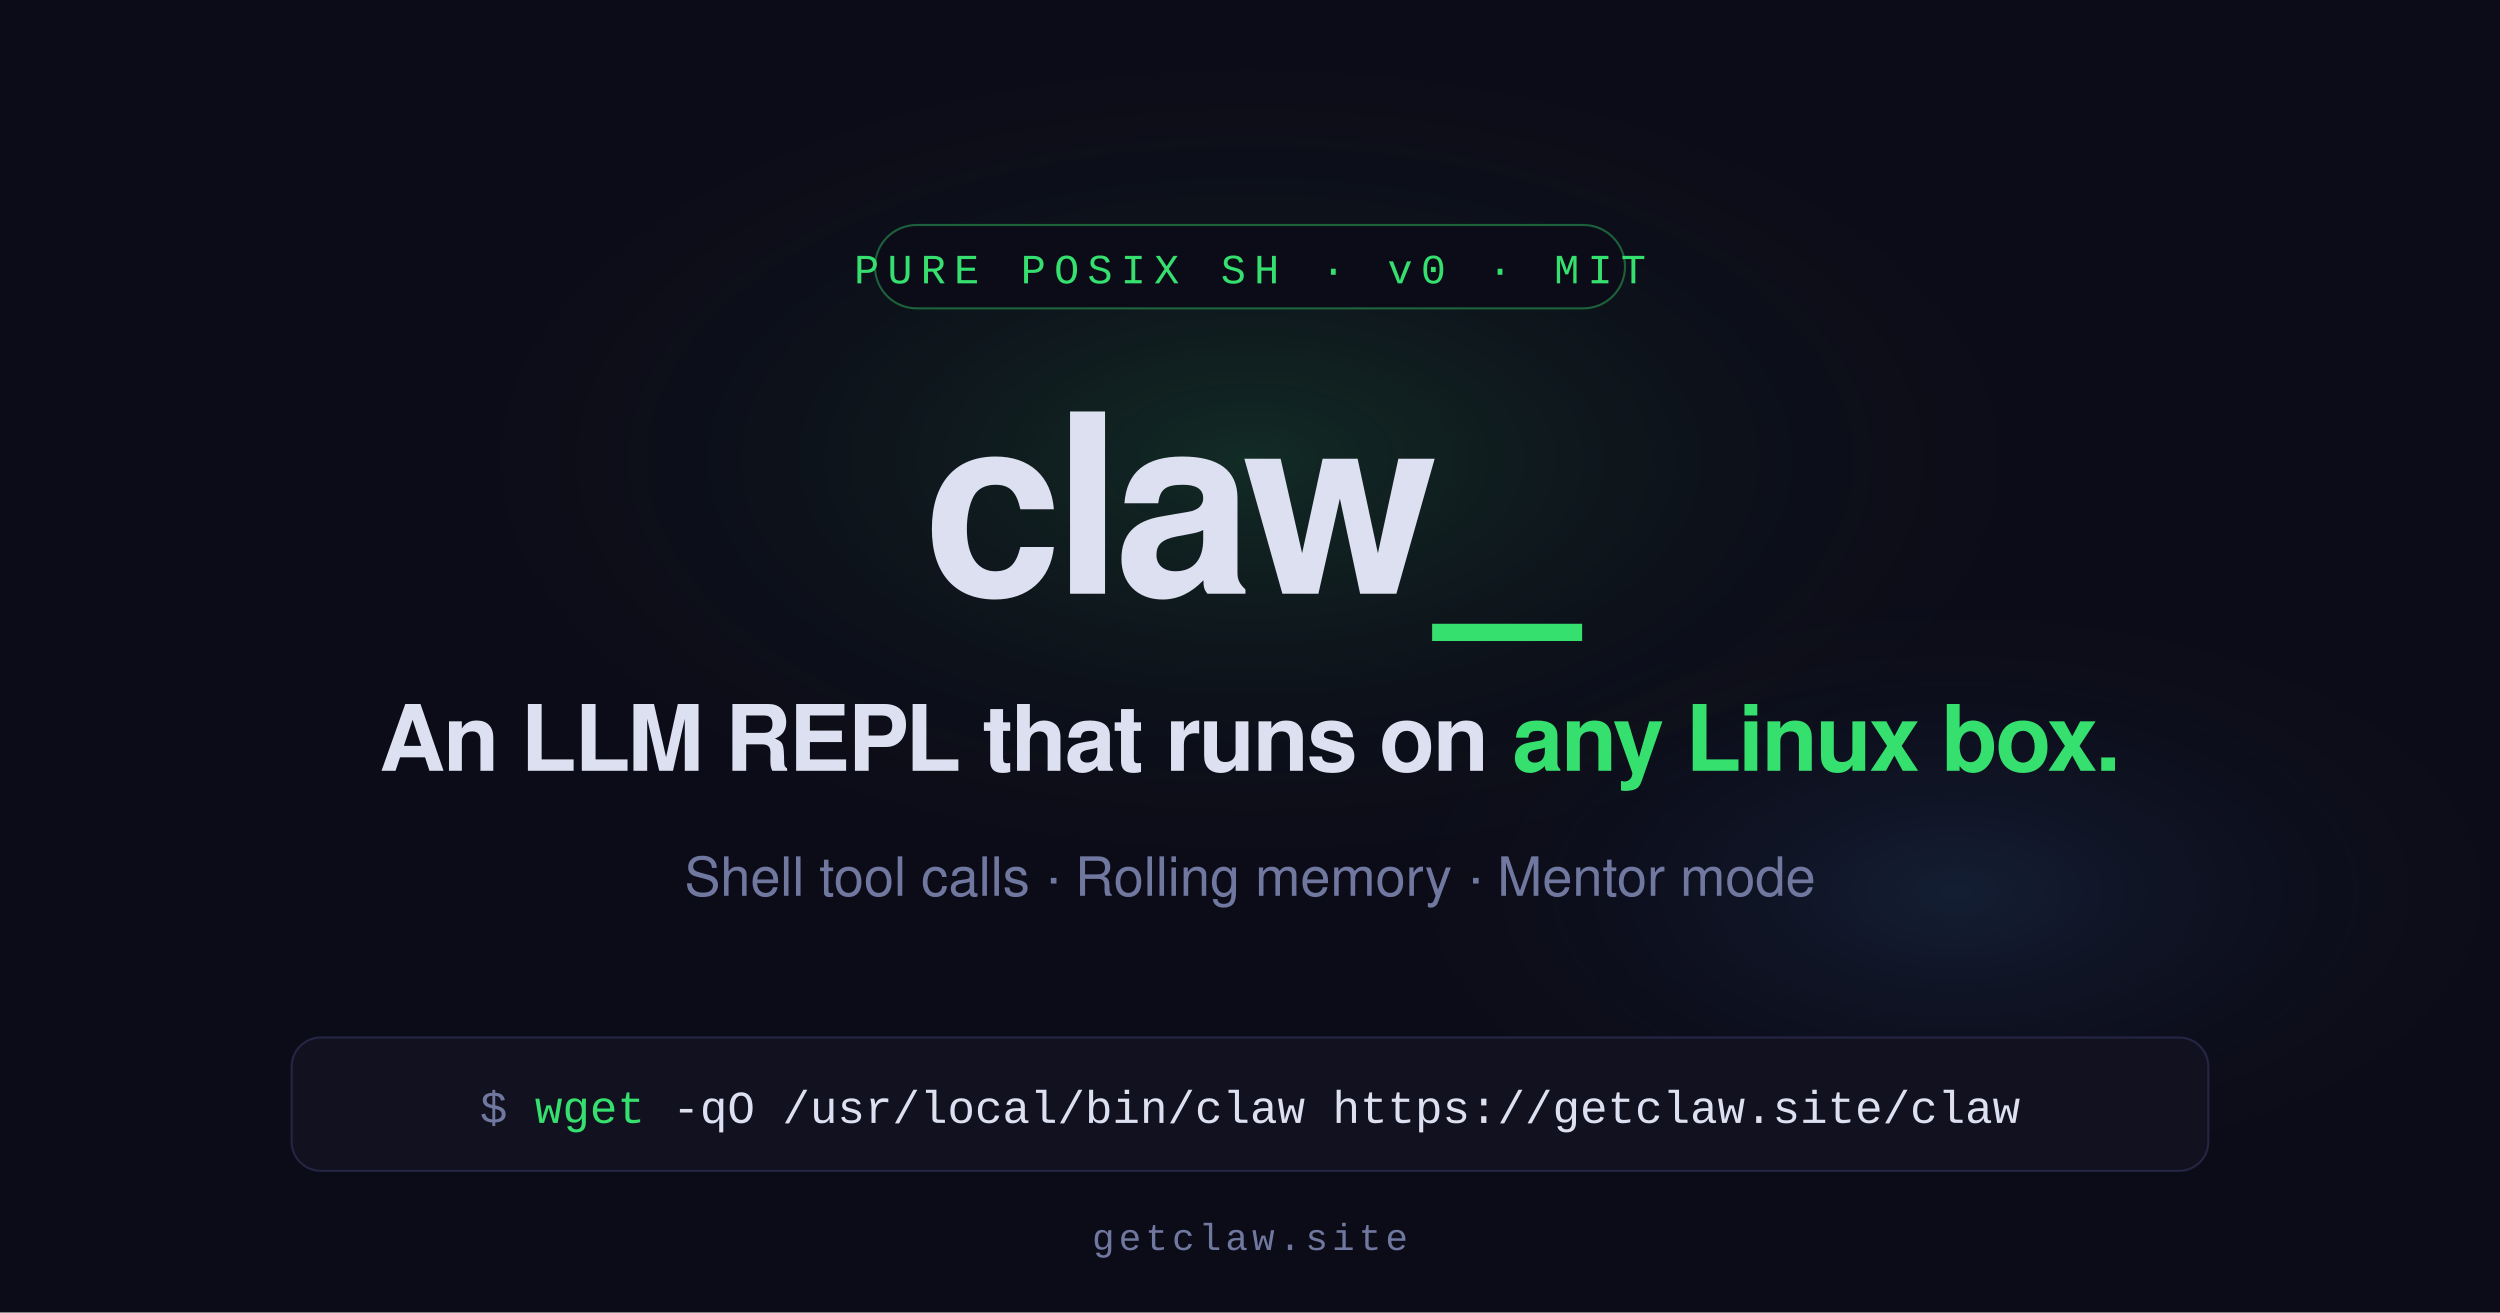
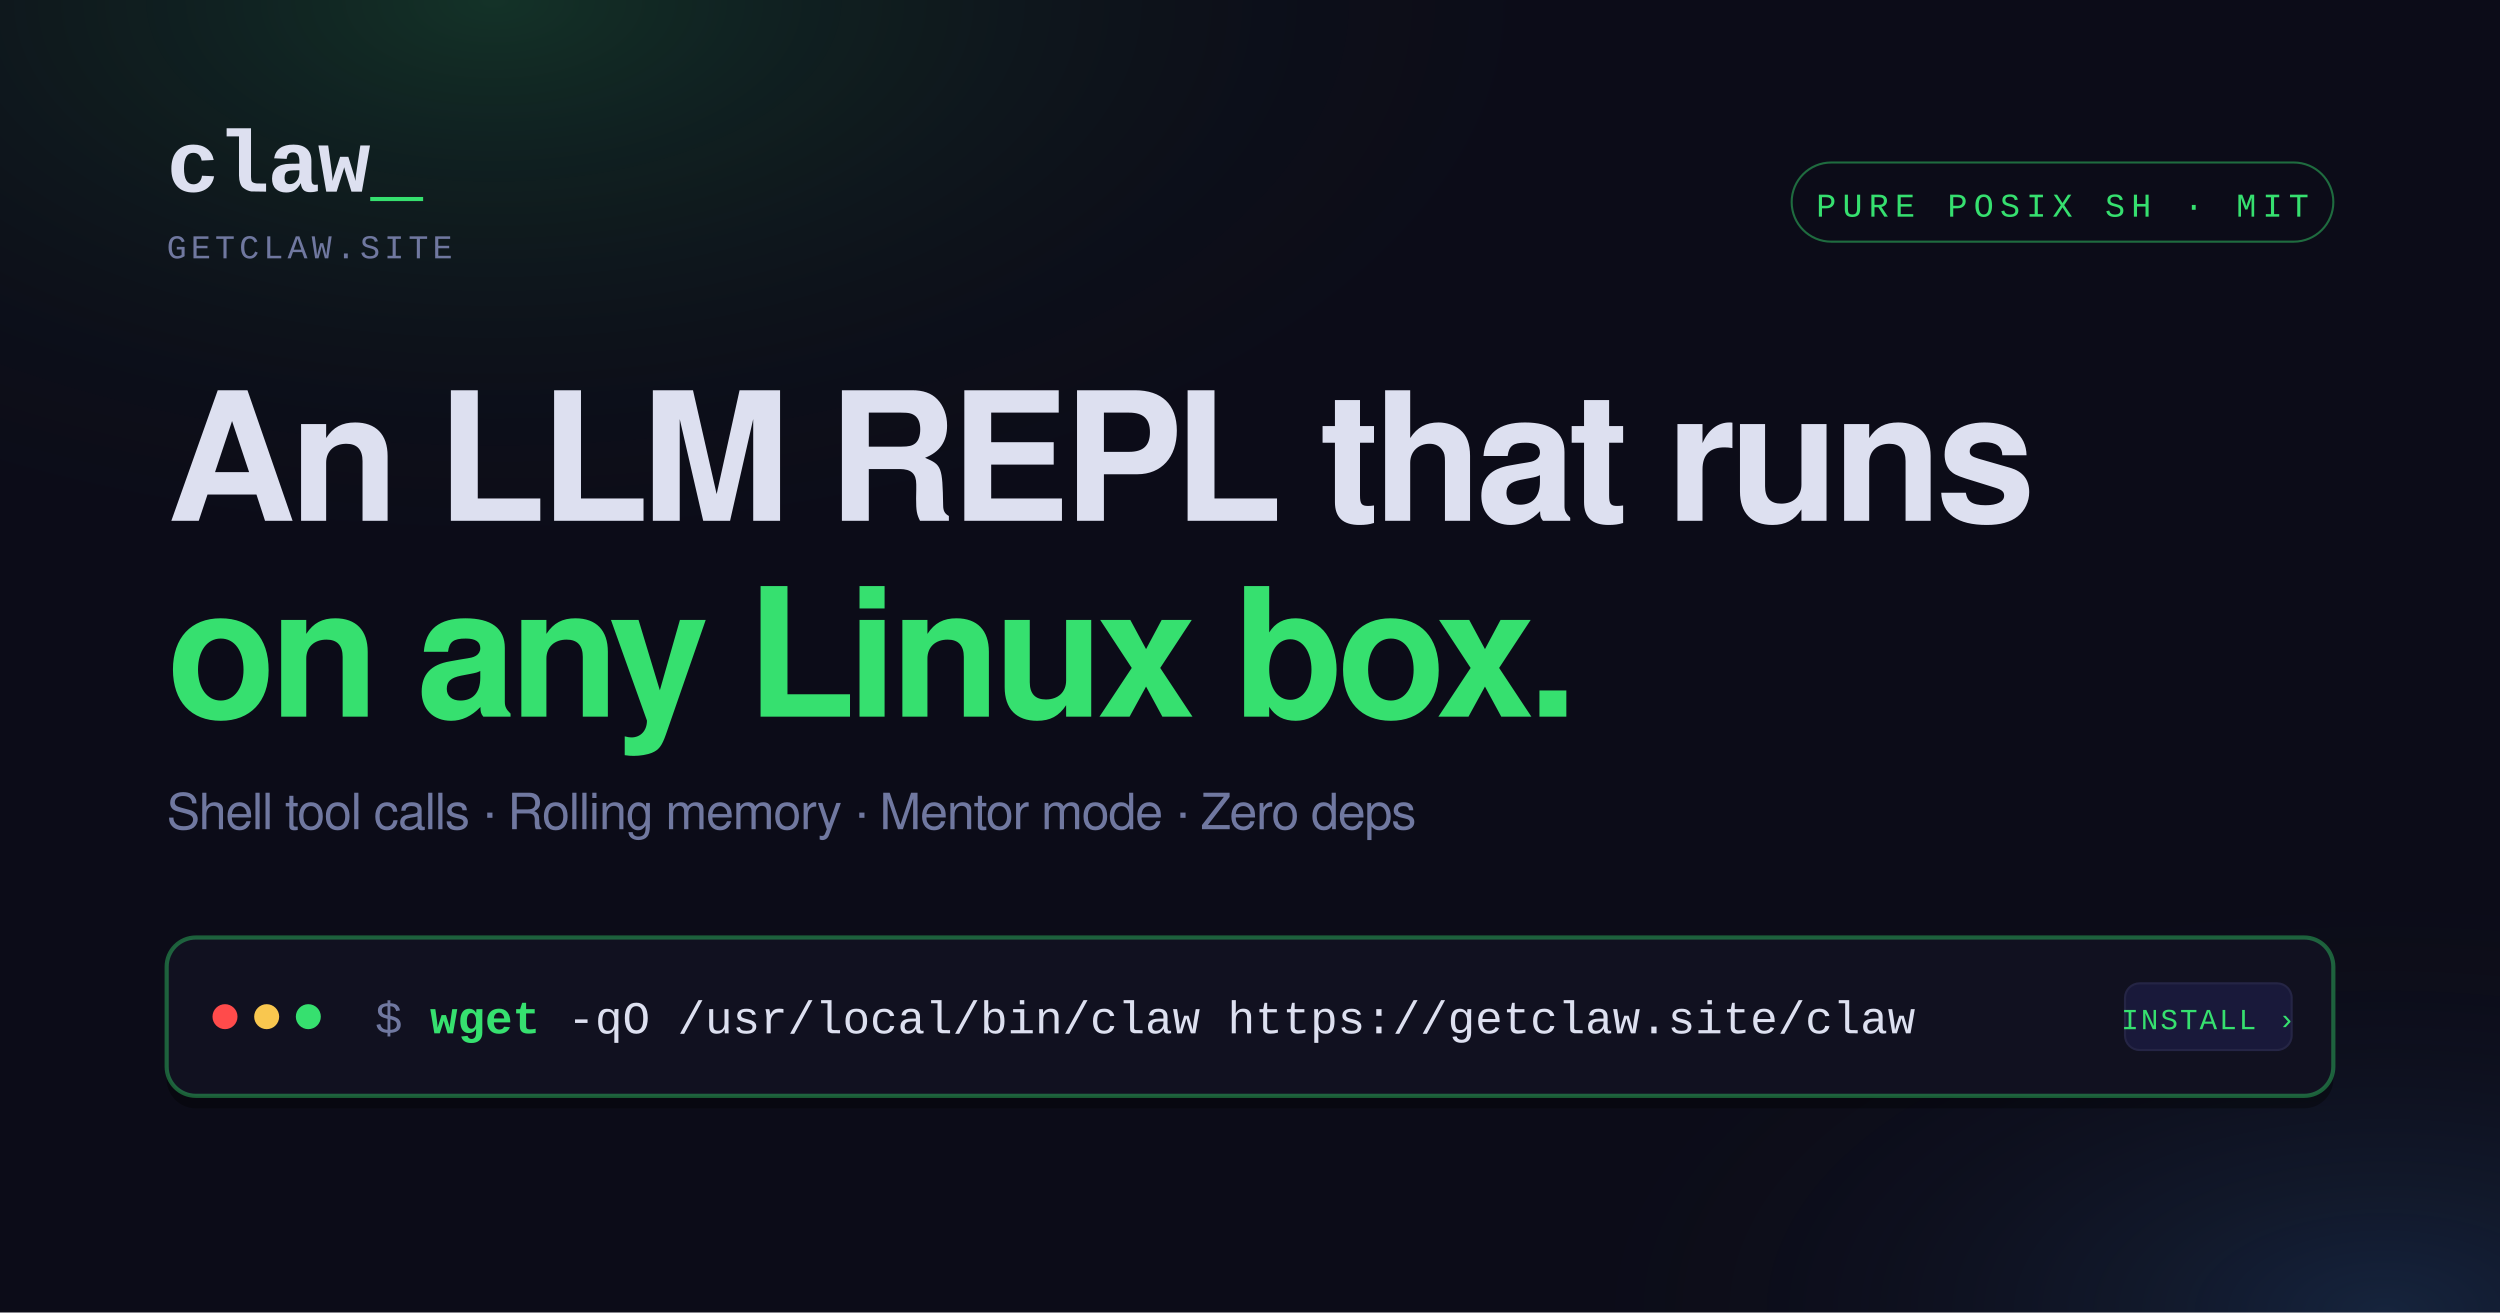
<svg xmlns="http://www.w3.org/2000/svg" viewBox="0 0 1200 630" width="1200" height="630">
  <defs>
-     <radialGradient id="glow" cx="50%" cy="35%" r="55%">
-       <stop offset="0%" stop-color="#36e06f" stop-opacity="0.15" />
-       <stop offset="60%" stop-color="#0c0c18" stop-opacity="0" />
+     <radialGradient id="g1" cx="20%" cy="0%" r="80%">
+       <stop offset="0%" stop-color="#36e06f" stop-opacity="0.18" />
+       <stop offset="55%" stop-color="#0c0c18" stop-opacity="0" />
    </radialGradient>
-     <radialGradient id="glow2" cx="78%" cy="68%" r="40%">
-       <stop offset="0%" stop-color="#4aa3ff" stop-opacity="0.12" />
-       <stop offset="60%" stop-color="#0c0c18" stop-opacity="0" />
+     <radialGradient id="g2" cx="95%" cy="100%" r="60%">
+       <stop offset="0%" stop-color="#4aa3ff" stop-opacity="0.16" />
+       <stop offset="55%" stop-color="#0c0c18" stop-opacity="0" />
    </radialGradient>
  </defs>
  <rect width="1200" height="630" fill="#0c0c18" />
-   <rect width="1200" height="630" fill="url(#glow)" />
-   <rect width="1200" height="630" fill="url(#glow2)" />
-   <g transform="translate(600 130)" text-anchor="middle" font-family="Courier New, monospace" font-size="20" fill="#36e06f" letter-spacing="4">
-     <rect x="-180" y="-22" width="360" height="40" rx="20" fill="#0c0c18" stroke="#36e06f" stroke-opacity="0.4" />
-     <text y="6">PURE POSIX SH · v0 · MIT</text>
+   <rect width="1200" height="630" fill="url(#g1)" />
+   <rect width="1200" height="630" fill="url(#g2)" />
+   <g transform="translate(80 92)" font-family="Courier New, monospace">
+     <text font-size="42" font-weight="700" fill="#dde0f0" letter-spacing="-1">
+       claw<tspan fill="#36e06f">_</tspan>
+     </text>
+     <text x="0" y="32" font-size="16" fill="#7078a0" letter-spacing="2">
+       GETCLAW.SITE
+     </text>
  </g>
-   <text x="600" y="285" text-anchor="middle" font-family="-apple-system, Helvetica, Arial, sans-serif" font-weight="700" font-size="120" fill="#dde0f0" letter-spacing="-4">
-     claw<tspan fill="#36e06f">_</tspan>
+   <g transform="translate(1120 100)" text-anchor="end" font-family="Courier New, monospace" font-size="16" fill="#36e06f" letter-spacing="3">
+     <rect x="-260" y="-22" width="260" height="38" rx="19" fill="#0c0c18" stroke="#36e06f" stroke-opacity="0.45" />
+     <text x="-130" y="4" text-anchor="middle">PURE POSIX SH · MIT</text>
+   </g>
+   <g font-family="-apple-system, Helvetica, Arial, sans-serif" letter-spacing="-3">
+     <text x="80" y="250" font-weight="700" font-size="86" fill="#dde0f0">
+       An LLM REPL that runs
+     </text>
+     <text x="80" y="344" font-weight="700" font-size="86" fill="#36e06f">
+       on any Linux box.
+     </text>
+   </g>
+   <text x="80" y="398" font-family="-apple-system, Helvetica, Arial, sans-serif" font-size="24" fill="#7078a0" letter-spacing="-0.5">
+     Shell tool calls · Rolling memory · Mentor mode · Zero deps
  </text>
-   <text x="600" y="370" text-anchor="middle" font-family="-apple-system, Helvetica, Arial, sans-serif" font-weight="600" font-size="44" fill="#dde0f0" letter-spacing="-1">
-     An LLM REPL that runs on <tspan fill="#36e06f">any Linux box.</tspan>
-   </text>
-   <text x="600" y="430" text-anchor="middle" font-family="-apple-system, Helvetica, Arial, sans-serif" font-size="26" fill="#7078a0">
-     Shell tool calls · Rolling memory · Mentor mode
-   </text>
-   <g transform="translate(600 530)" text-anchor="middle">
-     <rect x="-460" y="-32" width="920" height="64" rx="14" fill="#111120" stroke="#252545" />
-     <text y="9" font-family="Courier New, monospace" font-size="22">
+   <g transform="translate(80 450)">
+     <rect x="0" y="6" width="1040" height="76" rx="14" fill="#000" fill-opacity="0.35" />
+     <rect x="0" y="0" width="1040" height="76" rx="14" fill="#111120" stroke="#36e06f" stroke-opacity="0.4" stroke-width="2" />
+     <circle cx="28" cy="38" r="6" fill="#ff4b4b" />
+     <circle cx="48" cy="38" r="6" fill="#f9c74f" />
+     <circle cx="68" cy="38" r="6" fill="#36e06f" />
+     <text x="100" y="46" font-family="Courier New, monospace" font-size="22">
      <tspan fill="#7078a0">$ </tspan>
-       <tspan fill="#36e06f">wget</tspan>
+       <tspan fill="#36e06f" font-weight="700">wget</tspan>
      <tspan fill="#dde0f0"> -qO /usr/local/bin/claw https://getclaw.site/claw</tspan>
    </text>
+     <g transform="translate(940 22)">
+       <rect width="80" height="32" rx="7" fill="#19193a" stroke="#252545" />
+       <text x="40" y="22" text-anchor="middle" font-family="Courier New, monospace" font-size="14" fill="#36e06f" letter-spacing="1">INSTALL ›</text>
+     </g>
  </g>
-   <text x="600" y="600" text-anchor="middle" font-family="Courier New, monospace" font-size="18" fill="#7078a0" letter-spacing="2">
-     getclaw.site
-   </text>
</svg>
